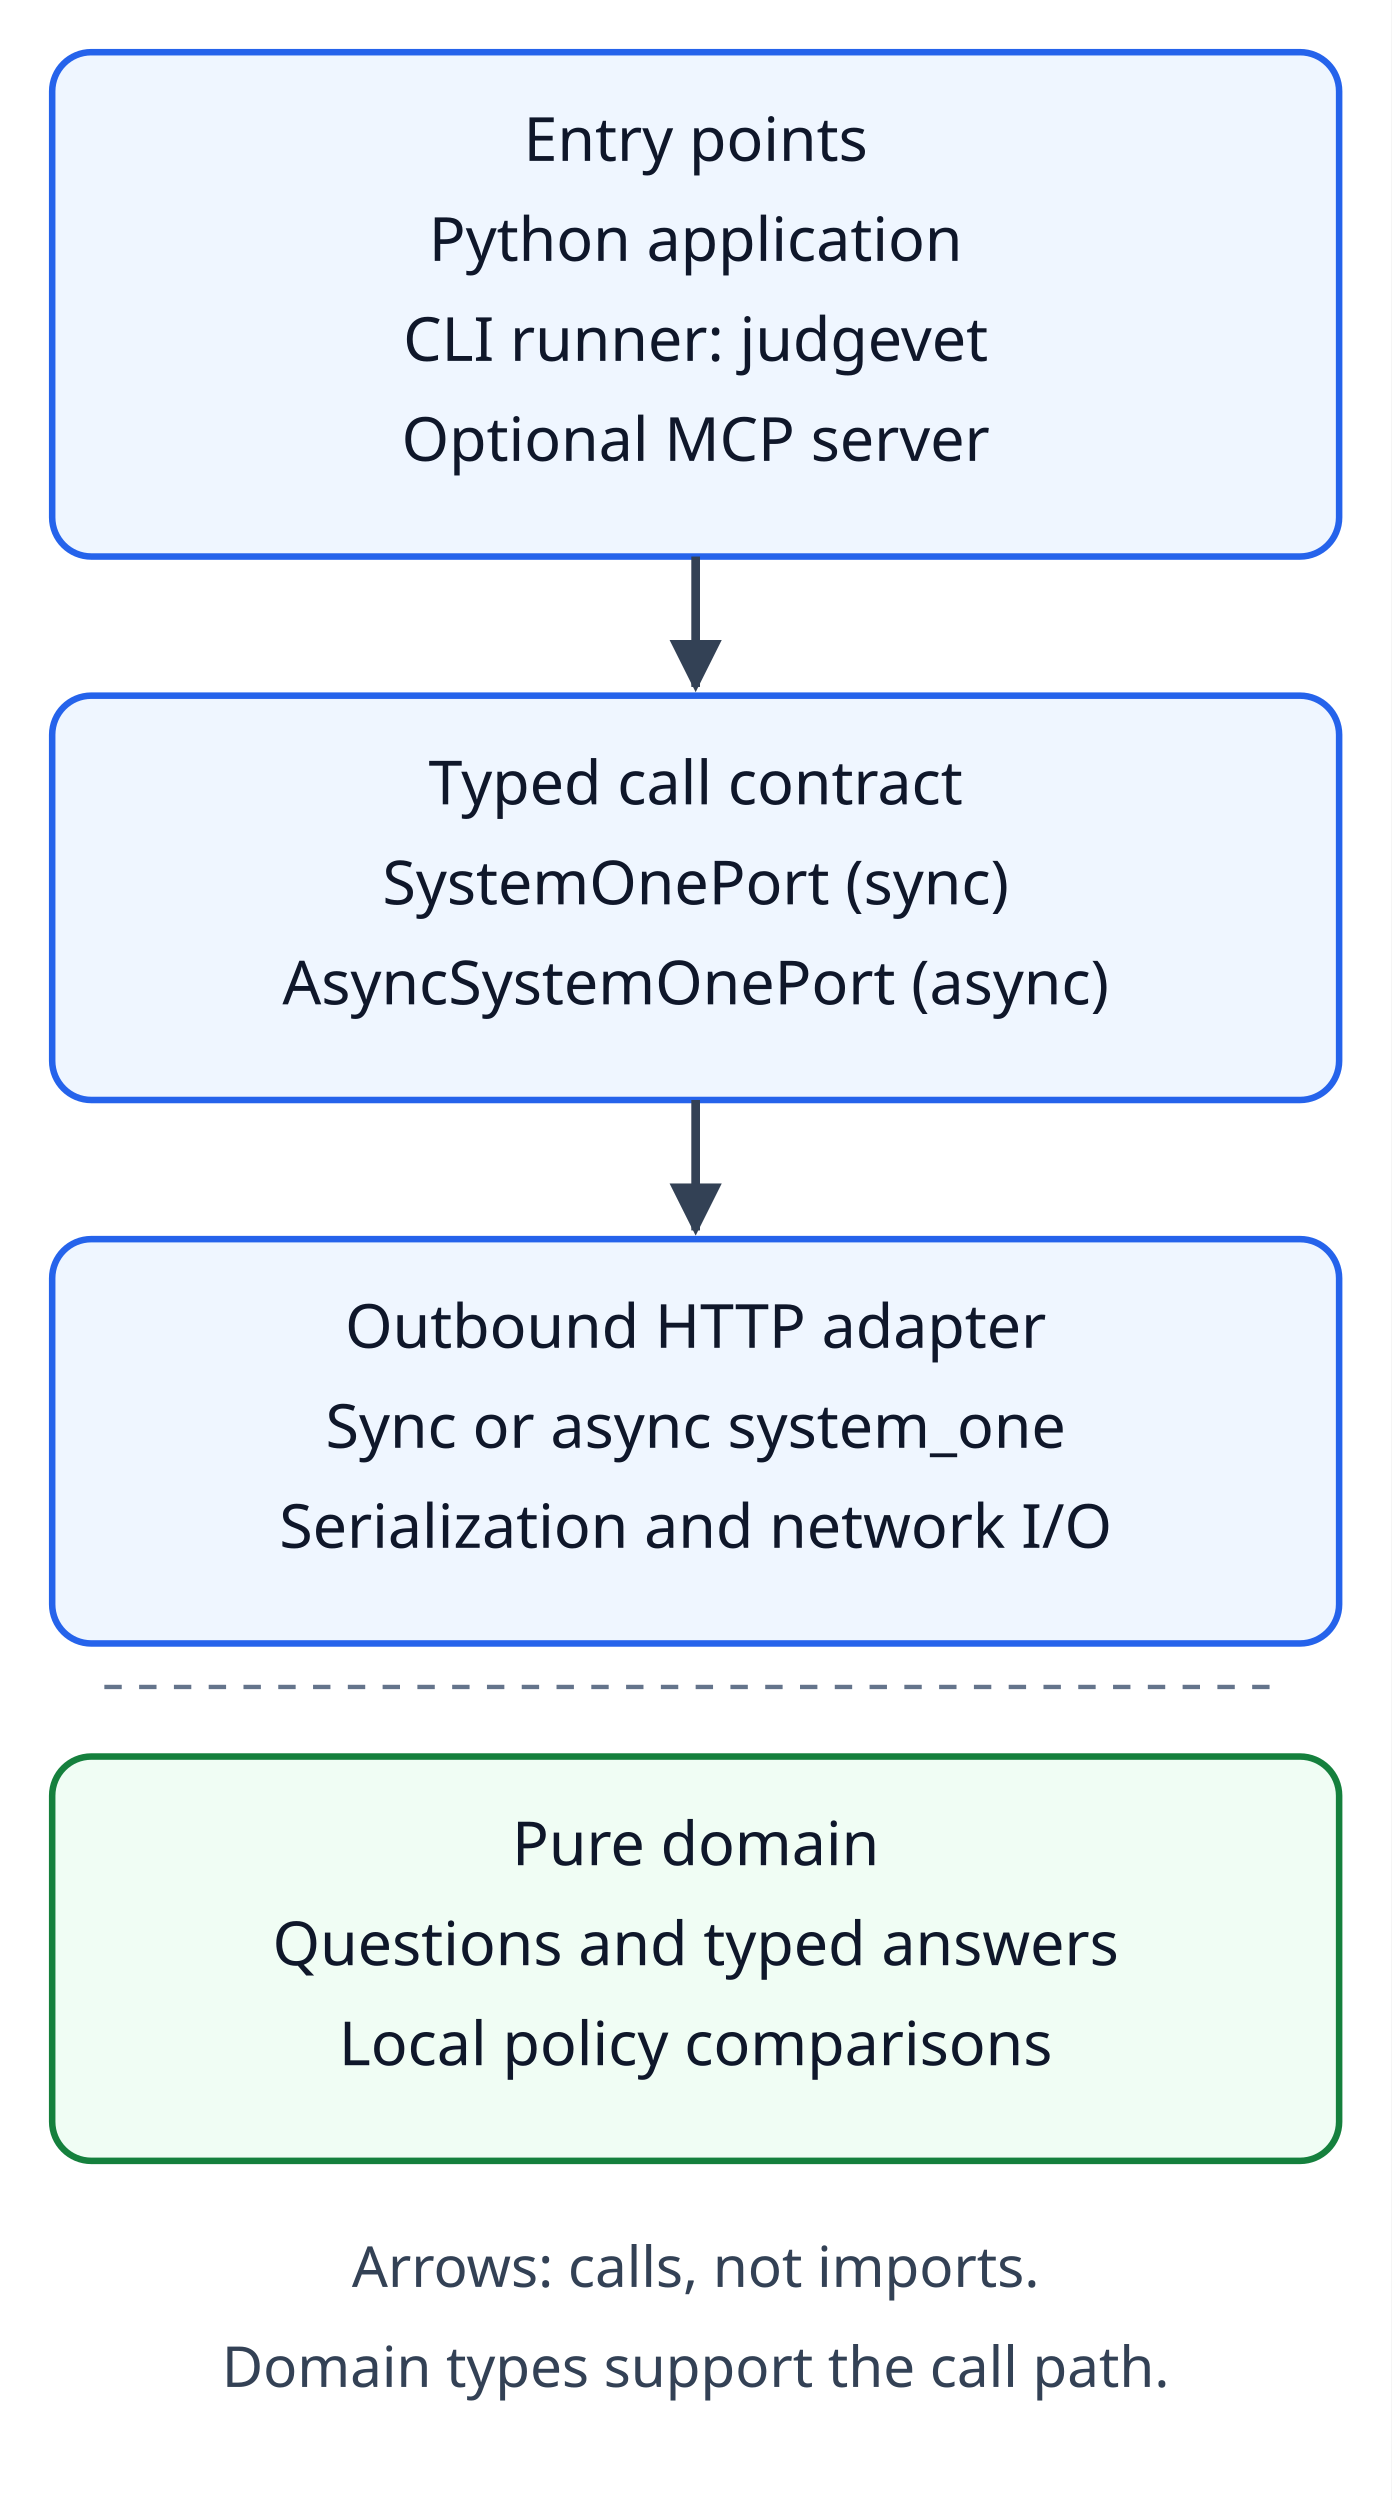
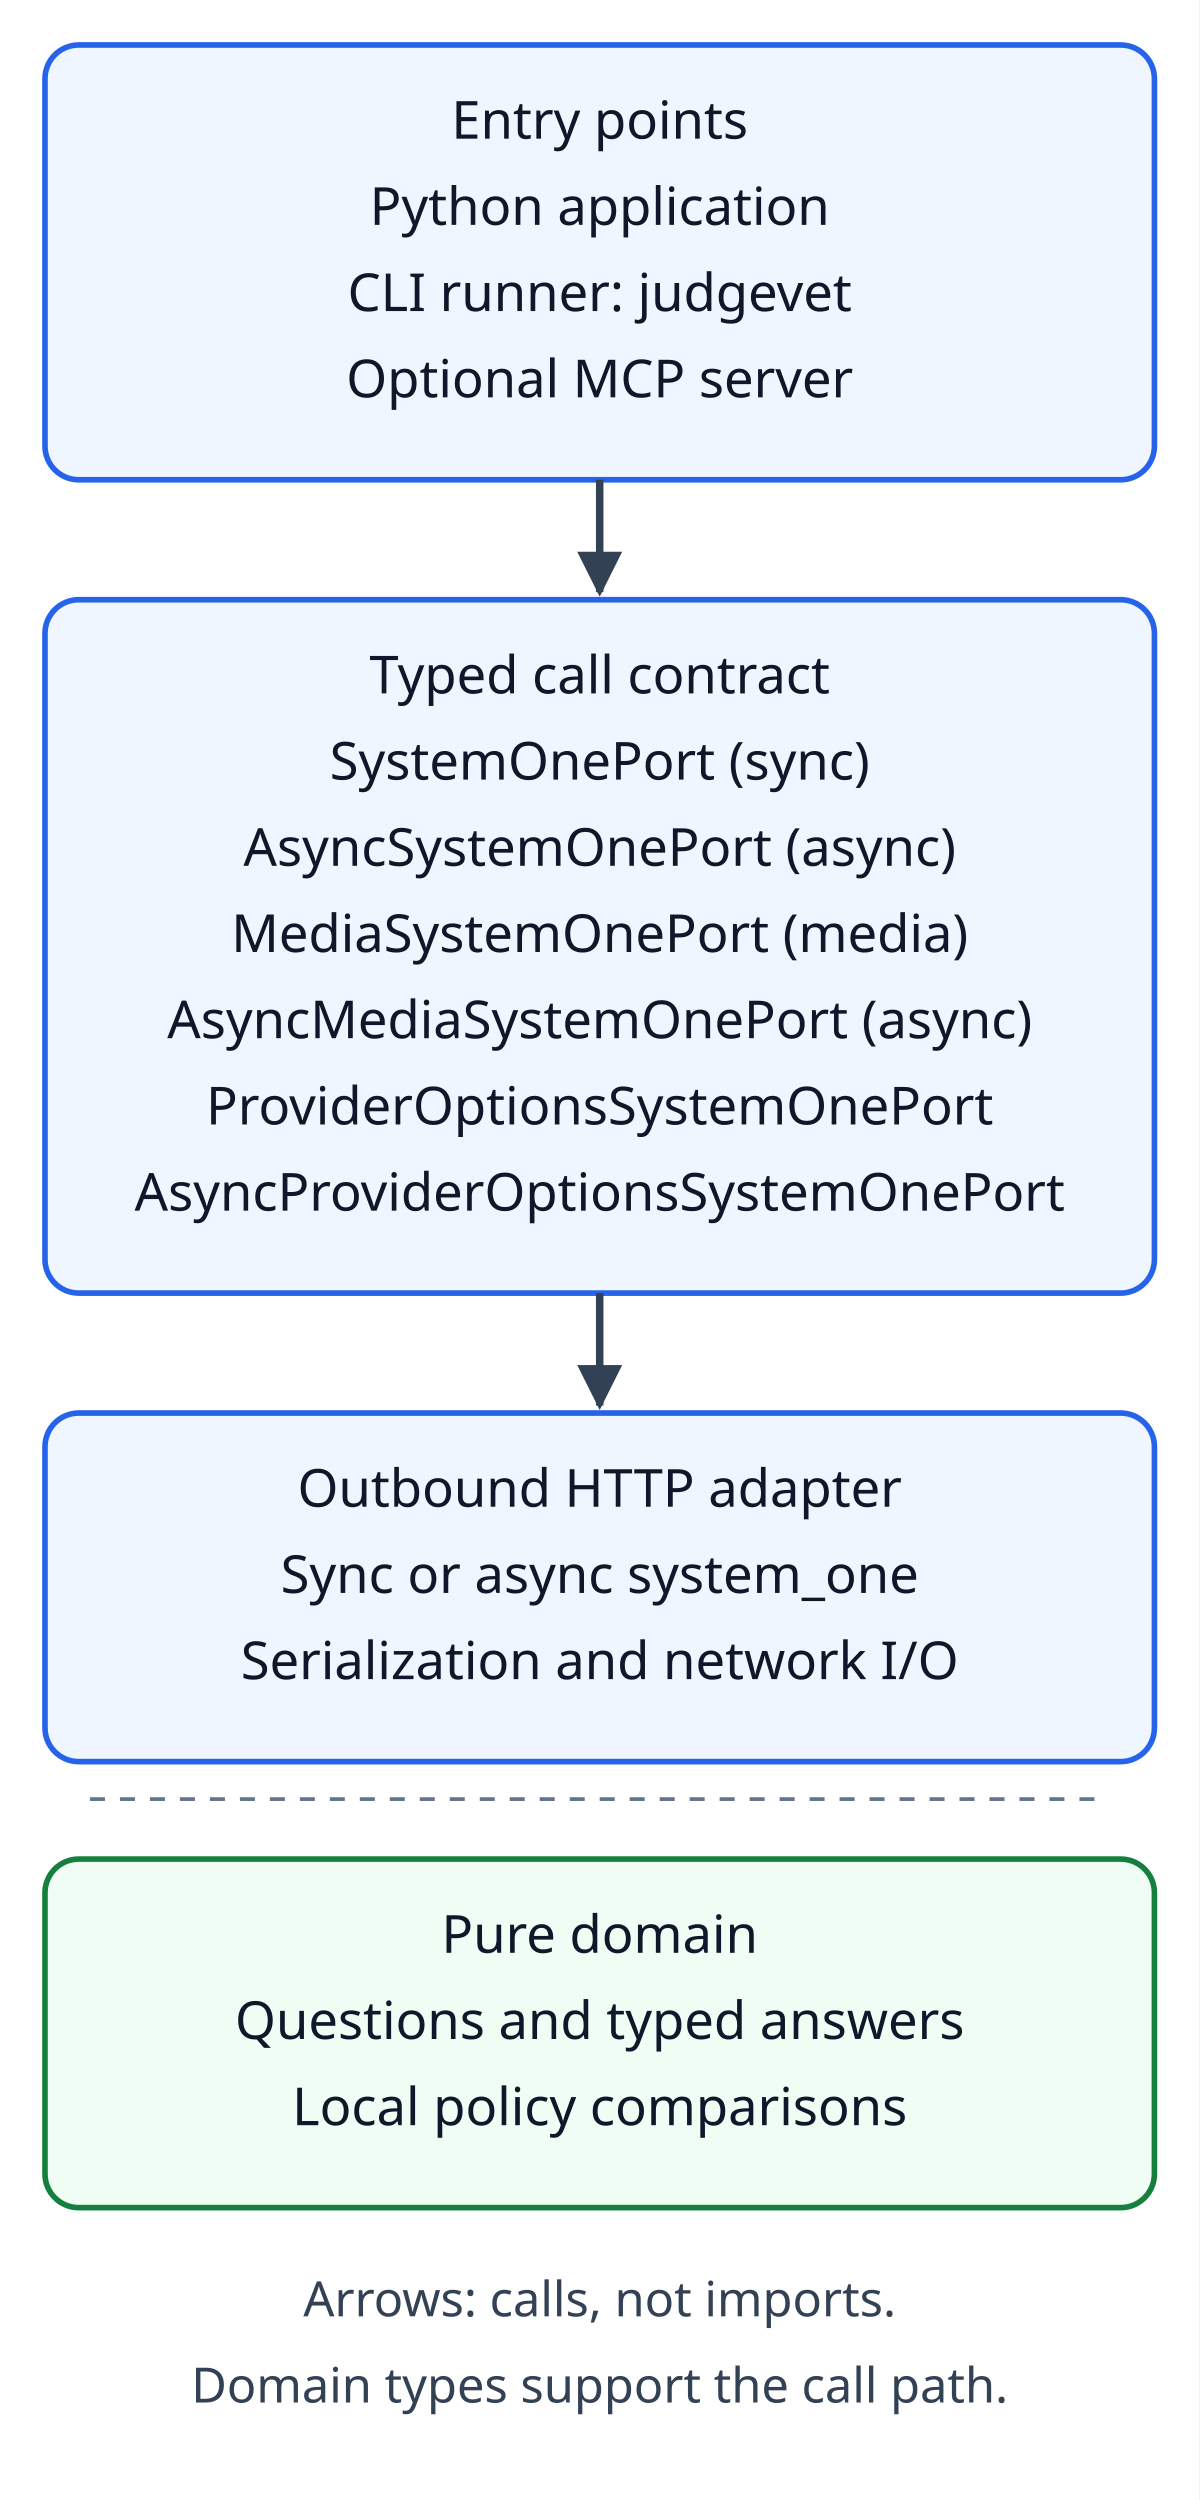
- <svg xmlns="http://www.w3.org/2000/svg" width="320" height="575" viewBox="0 0 320 575" role="img" aria-labelledby="title desc">
+ <svg xmlns="http://www.w3.org/2000/svg" width="320" height="667" viewBox="0 0 320 667" role="img" aria-labelledby="title desc">
  <defs>
    <marker id="arrow" viewBox="0 0 10 10" refX="9" refY="5" markerWidth="6" markerHeight="6" orient="auto-start-reverse">
      <path d="M 0 0 L 10 5 L 0 10 z" fill="#334155" />
    </marker>
  </defs>
-   <rect width="320" height="575" fill="#ffffff" />
+   <rect width="320" height="667" fill="#ffffff" />
  <rect x="12" y="12" width="296" height="116" rx="9" fill="#eff6ff" stroke="#2563eb" stroke-width="1.5" />
  <text x="160" y="37" text-anchor="middle" font-family="sans-serif" font-size="14" fill="#0f172a">Entry points</text>
  <text x="160" y="60" text-anchor="middle" font-family="sans-serif" font-size="14" fill="#0f172a">Python application</text>
  <text x="160" y="83" text-anchor="middle" font-family="sans-serif" font-size="14" fill="#0f172a">CLI runner: judgevet</text>
  <text x="160" y="106" text-anchor="middle" font-family="sans-serif" font-size="14" fill="#0f172a">Optional MCP server</text>
  <path d="M160 128 V158" fill="none" stroke="#334155" stroke-width="2" marker-end="url(#arrow)" />
-   <rect x="12" y="160" width="296" height="93" rx="9" fill="#eff6ff" stroke="#2563eb" stroke-width="1.5" />
+   <rect x="12" y="160" width="296" height="185" rx="9" fill="#eff6ff" stroke="#2563eb" stroke-width="1.5" />
  <text x="160" y="185" text-anchor="middle" font-family="sans-serif" font-size="14" fill="#0f172a">Typed call contract</text>
  <text x="160" y="208" text-anchor="middle" font-family="sans-serif" font-size="14" fill="#0f172a">SystemOnePort (sync)</text>
  <text x="160" y="231" text-anchor="middle" font-family="sans-serif" font-size="14" fill="#0f172a">AsyncSystemOnePort (async)</text>
-   <path d="M160 253 V283" fill="none" stroke="#334155" stroke-width="2" marker-end="url(#arrow)" />
-   <rect x="12" y="285" width="296" height="93" rx="9" fill="#eff6ff" stroke="#2563eb" stroke-width="1.5" />
-   <text x="160" y="310" text-anchor="middle" font-family="sans-serif" font-size="14" fill="#0f172a">Outbound HTTP adapter</text>
-   <text x="160" y="333" text-anchor="middle" font-family="sans-serif" font-size="14" fill="#0f172a">Sync or async system_one</text>
-   <text x="160" y="356" text-anchor="middle" font-family="sans-serif" font-size="14" fill="#0f172a">Serialization and network I/O</text>
-   <rect x="12" y="404" width="296" height="93" rx="9" fill="#f0fdf4" stroke="#15803d" stroke-width="1.5" />
-   <text x="160" y="429" text-anchor="middle" font-family="sans-serif" font-size="14" fill="#0f172a">Pure domain</text>
-   <text x="160" y="452" text-anchor="middle" font-family="sans-serif" font-size="14" fill="#0f172a">Questions and typed answers</text>
-   <text x="160" y="475" text-anchor="middle" font-family="sans-serif" font-size="14" fill="#0f172a">Local policy comparisons</text>
-   <path d="M24 388 H296" stroke="#64748b" stroke-dasharray="4 4" />
-   <text x="160" y="526" text-anchor="middle" font-family="sans-serif" font-size="13" fill="#334155">Arrows: calls, not imports.</text>
-   <text x="160" y="549" text-anchor="middle" font-family="sans-serif" font-size="13" fill="#334155">Domain types support the call path.</text>
+   <text x="160" y="254" text-anchor="middle" font-family="sans-serif" font-size="14" fill="#0f172a">MediaSystemOnePort (media)</text>
+   <text x="160" y="277" text-anchor="middle" font-family="sans-serif" font-size="14" fill="#0f172a">AsyncMediaSystemOnePort (async)</text>
+   <text x="160" y="300" text-anchor="middle" font-family="sans-serif" font-size="14" fill="#0f172a">ProviderOptionsSystemOnePort</text>
+   <text x="160" y="323" text-anchor="middle" font-family="sans-serif" font-size="14" fill="#0f172a">AsyncProviderOptionsSystemOnePort</text>
+   <path d="M160 345 V375" fill="none" stroke="#334155" stroke-width="2" marker-end="url(#arrow)" />
+   <rect x="12" y="377" width="296" height="93" rx="9" fill="#eff6ff" stroke="#2563eb" stroke-width="1.5" />
+   <text x="160" y="402" text-anchor="middle" font-family="sans-serif" font-size="14" fill="#0f172a">Outbound HTTP adapter</text>
+   <text x="160" y="425" text-anchor="middle" font-family="sans-serif" font-size="14" fill="#0f172a">Sync or async system_one</text>
+   <text x="160" y="448" text-anchor="middle" font-family="sans-serif" font-size="14" fill="#0f172a">Serialization and network I/O</text>
+   <rect x="12" y="496" width="296" height="93" rx="9" fill="#f0fdf4" stroke="#15803d" stroke-width="1.5" />
+   <text x="160" y="521" text-anchor="middle" font-family="sans-serif" font-size="14" fill="#0f172a">Pure domain</text>
+   <text x="160" y="544" text-anchor="middle" font-family="sans-serif" font-size="14" fill="#0f172a">Questions and typed answers</text>
+   <text x="160" y="567" text-anchor="middle" font-family="sans-serif" font-size="14" fill="#0f172a">Local policy comparisons</text>
+   <path d="M24 480 H296" stroke="#64748b" stroke-dasharray="4 4" />
+   <text x="160" y="618" text-anchor="middle" font-family="sans-serif" font-size="13" fill="#334155">Arrows: calls, not imports.</text>
+   <text x="160" y="641" text-anchor="middle" font-family="sans-serif" font-size="13" fill="#334155">Domain types support the call path.</text>
</svg>
